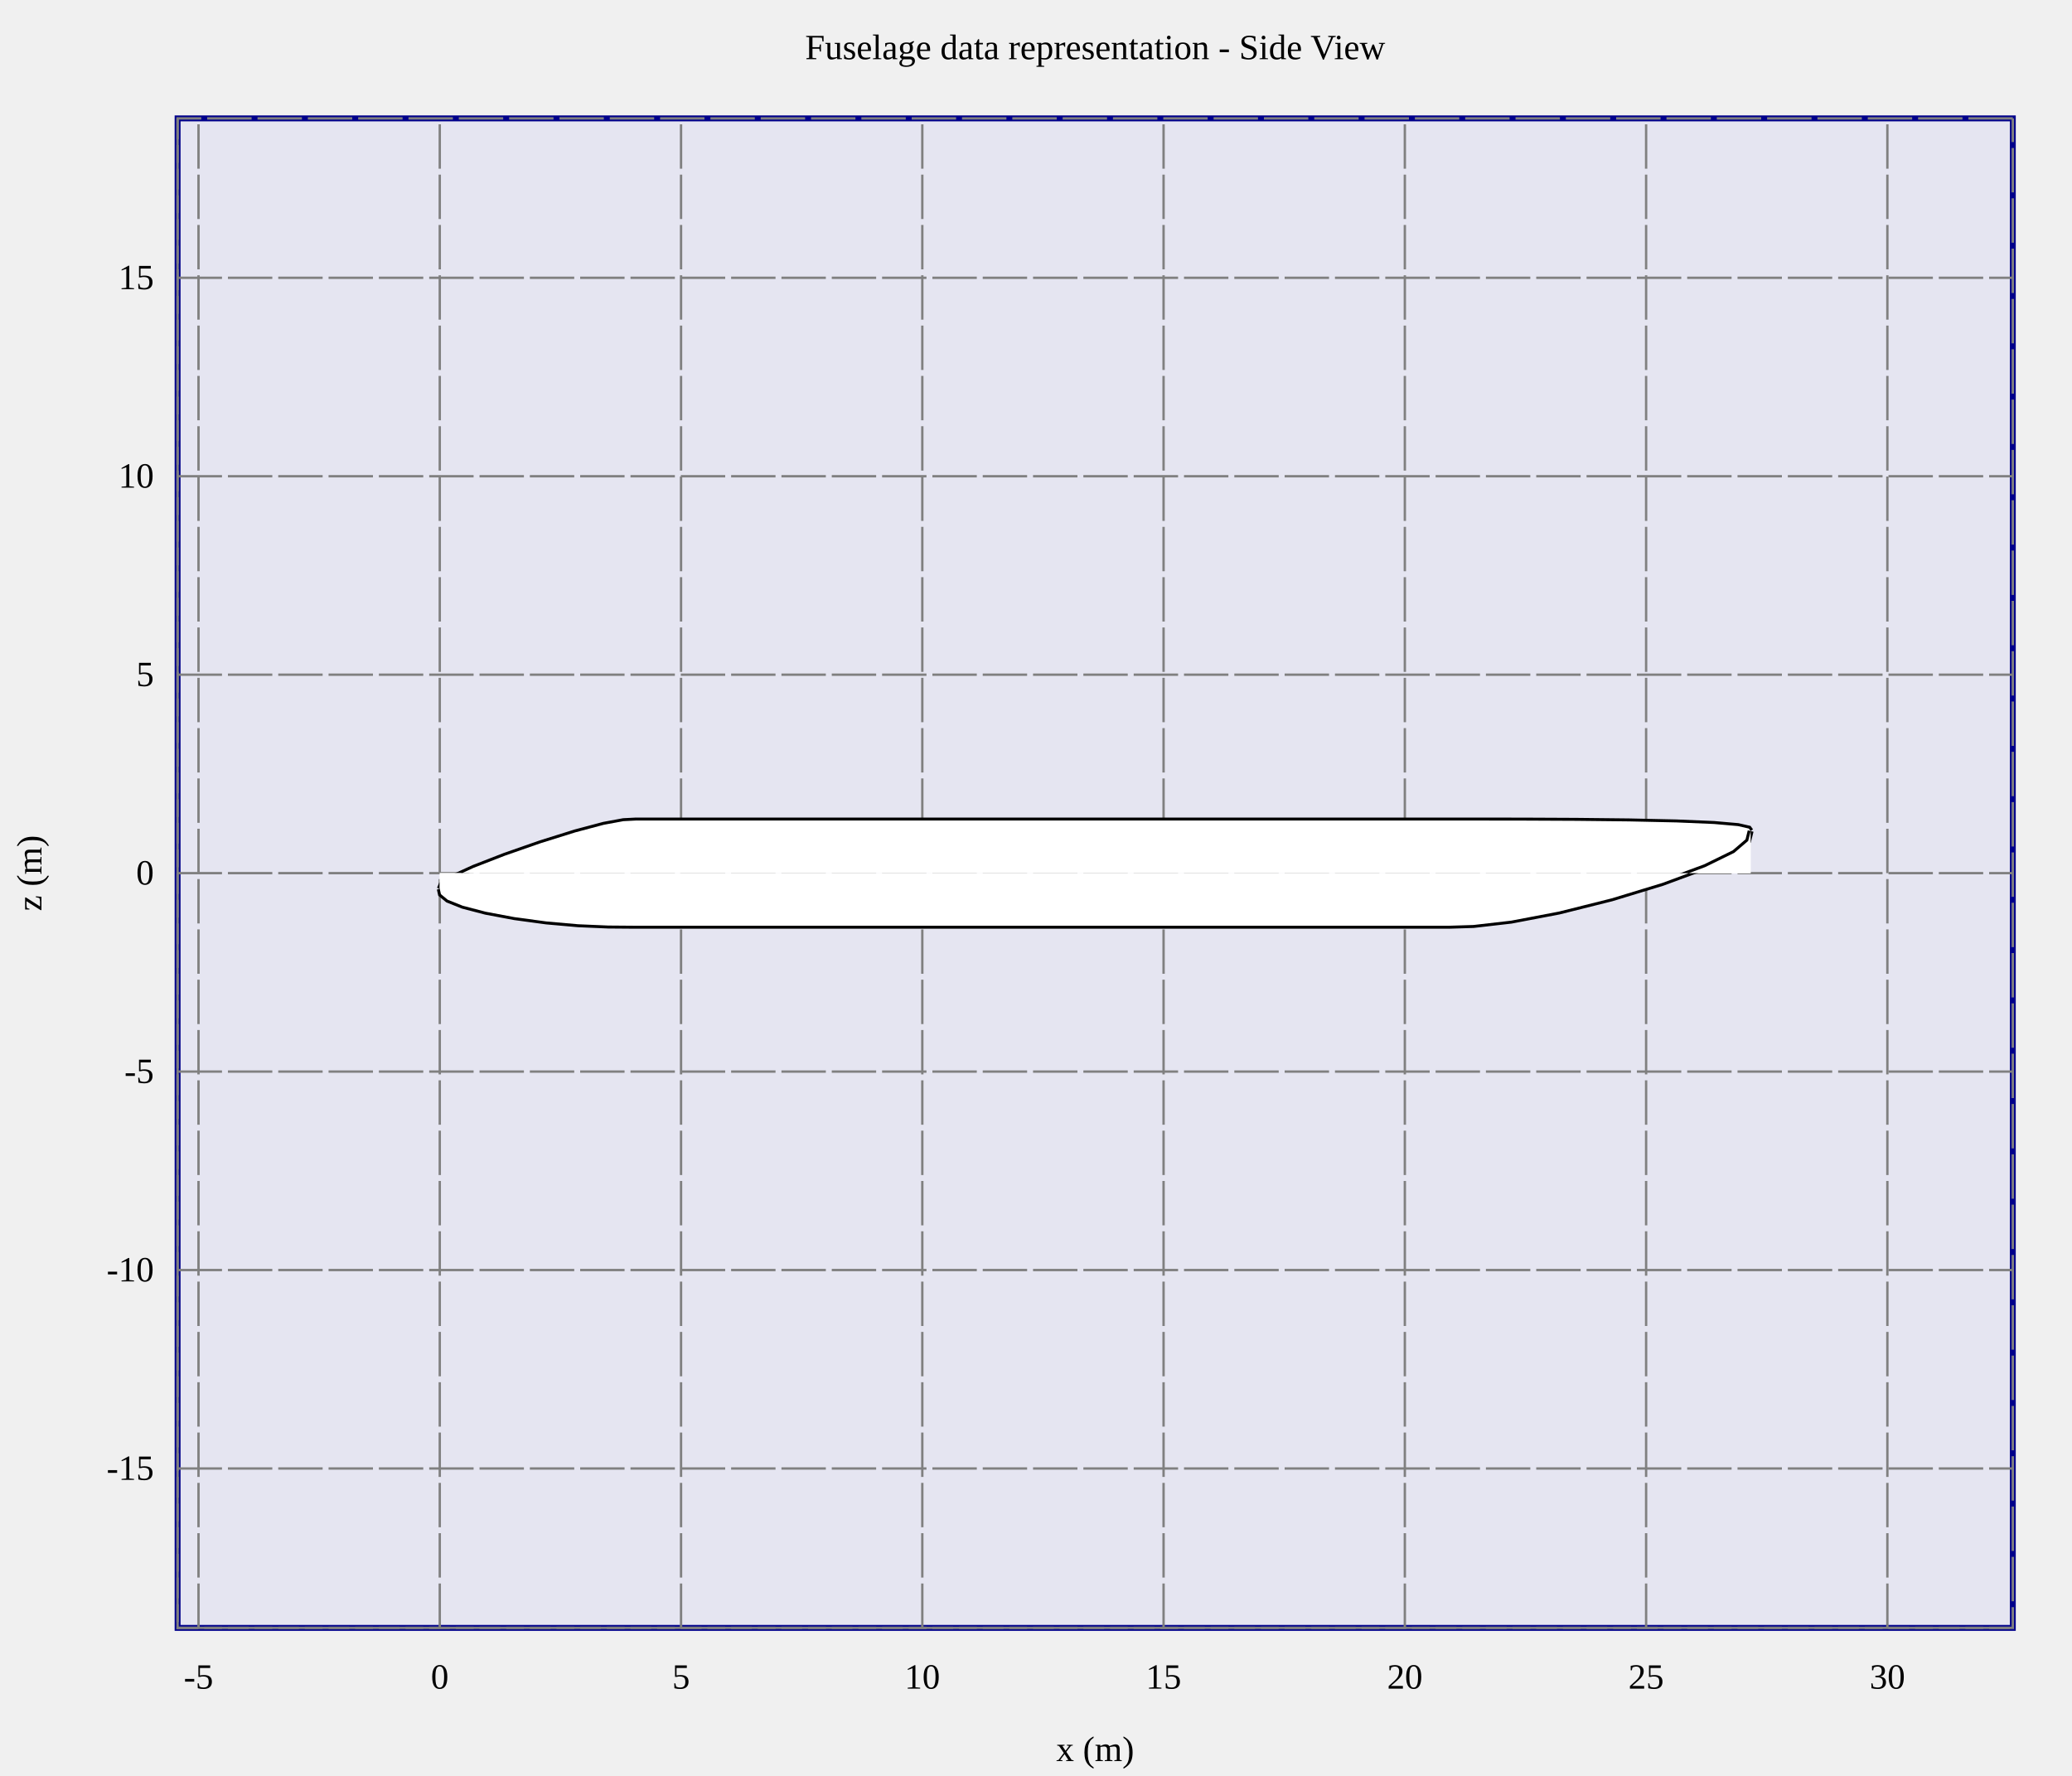
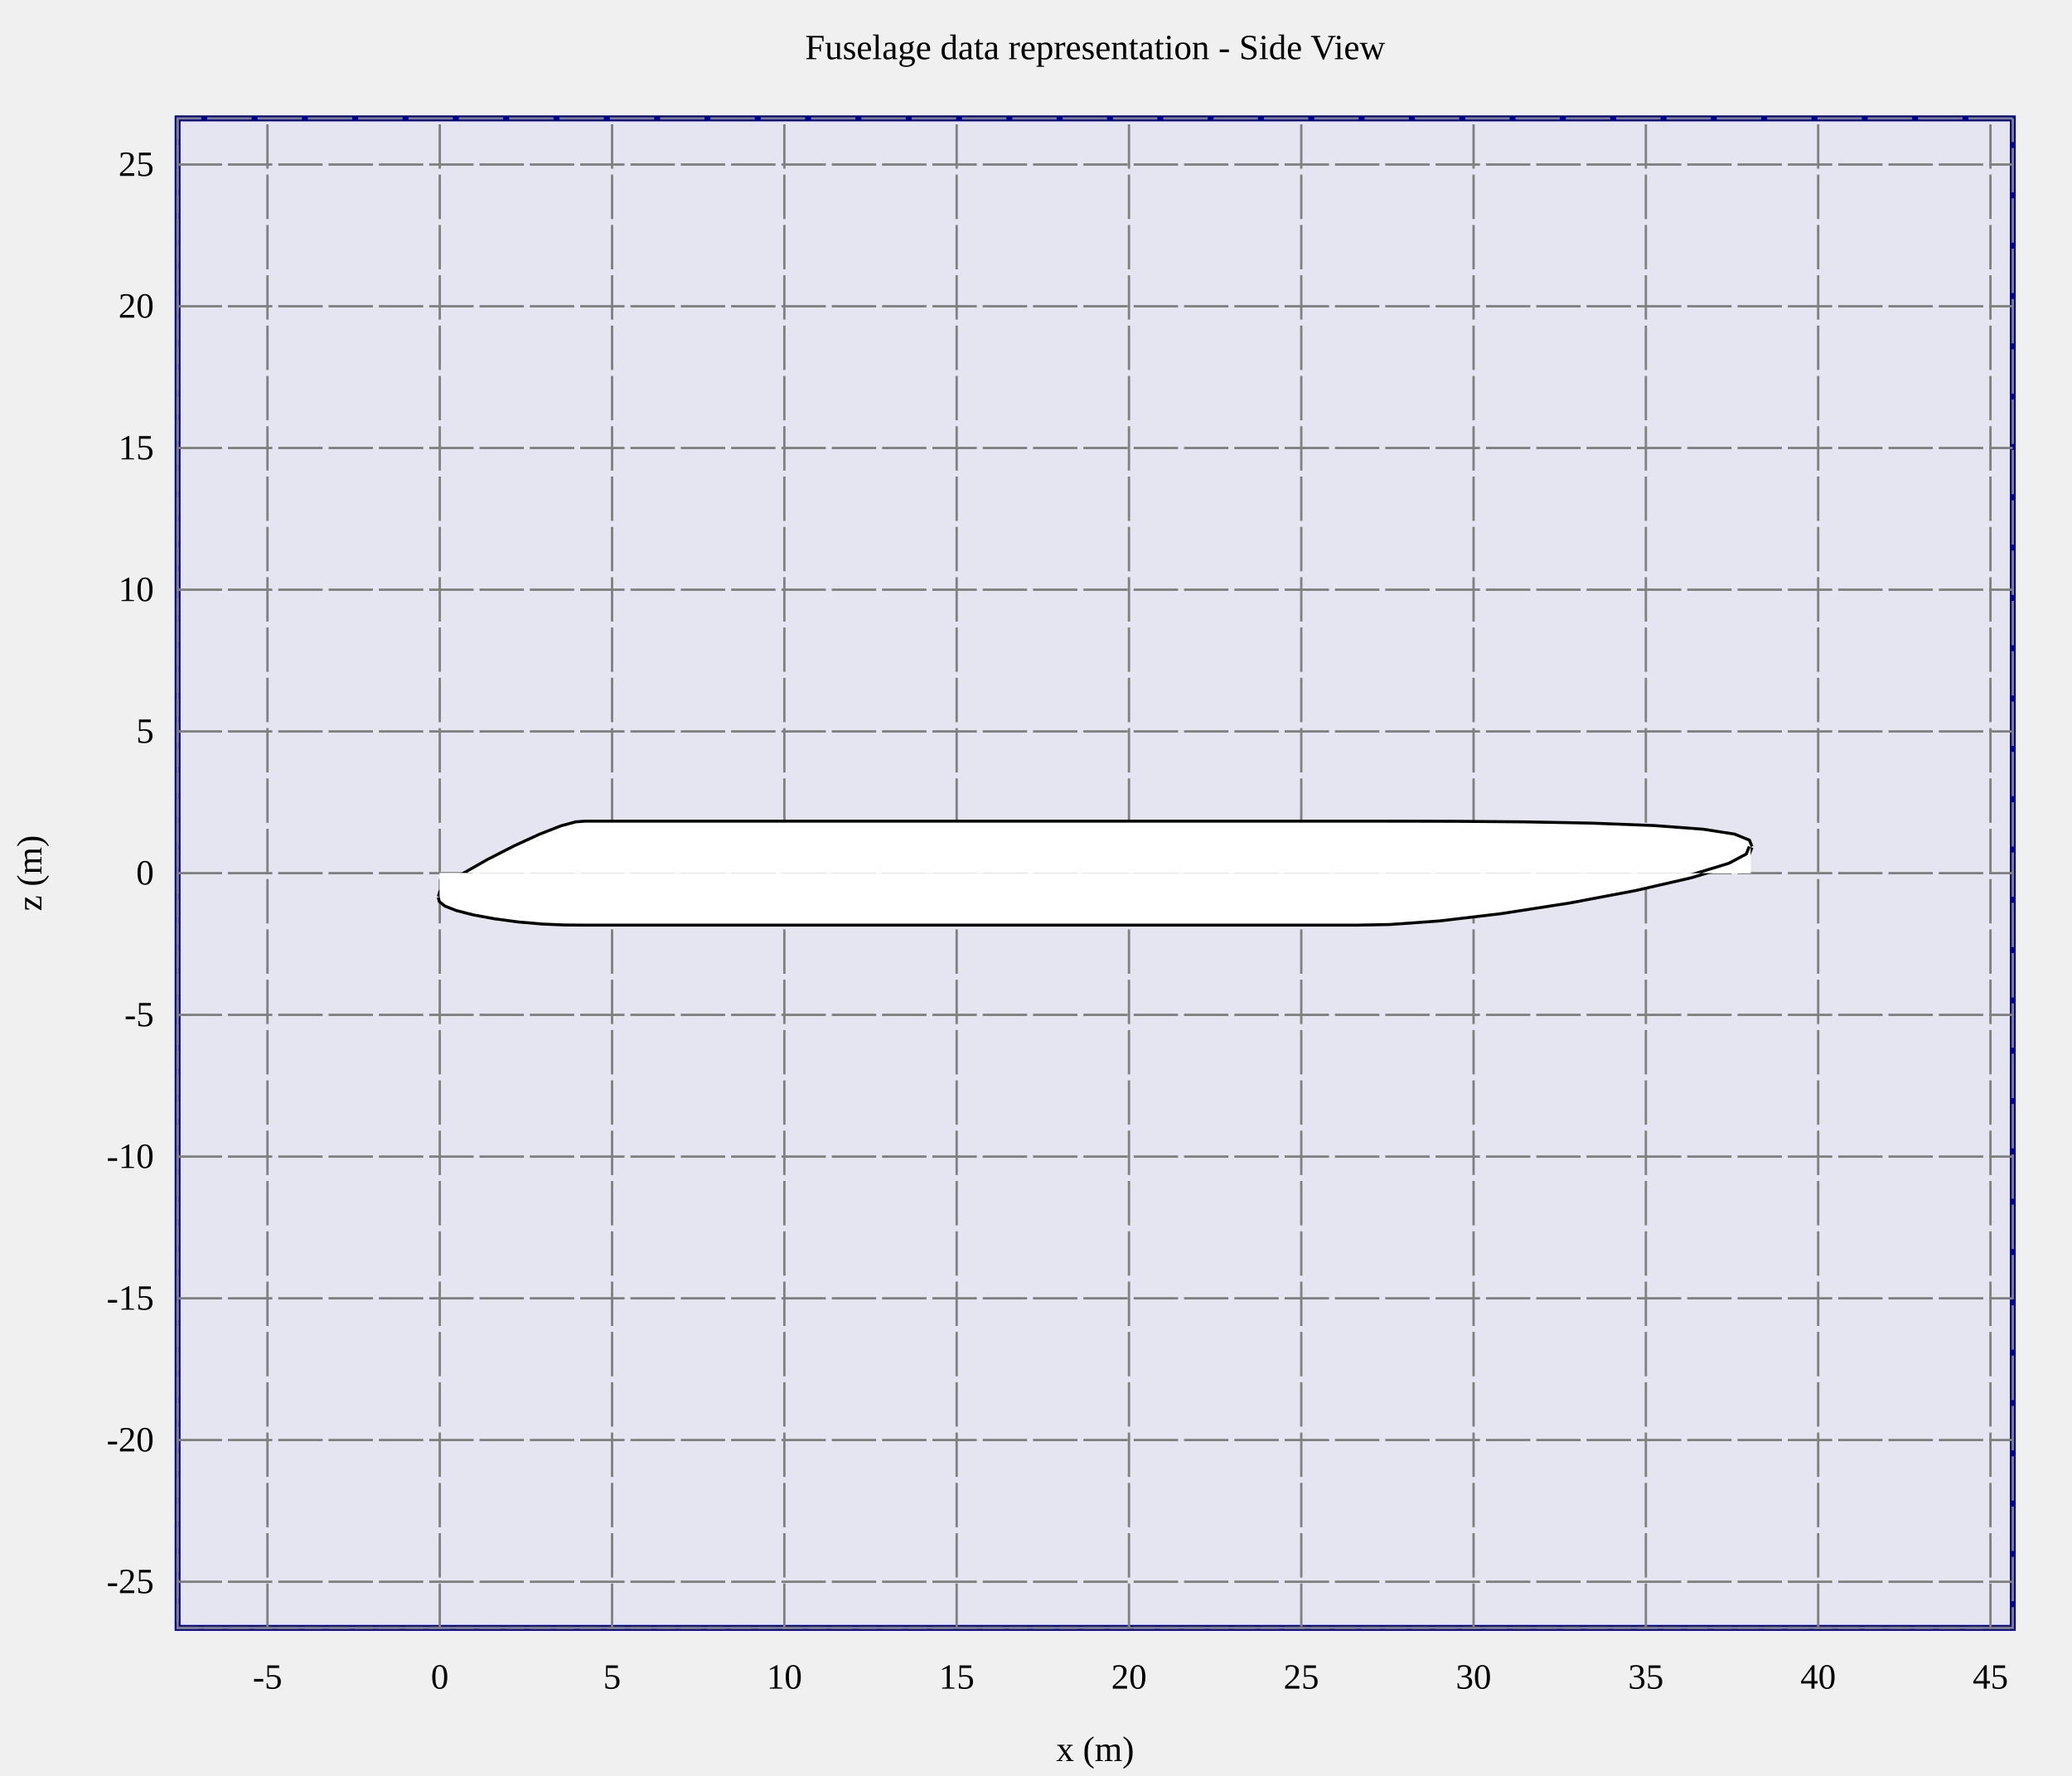
<svg xmlns="http://www.w3.org/2000/svg" id="svg" class="svg" width="700" height="600">
  <g id="page" width="700" height="600">
    <g id="graph" transform="translate(60,40)">
      <rect width="620" height="510" fill="blue" opacity="0.05" />
      <rect width="620" height="510" fill="none" opacity="1.0" style="stroke: darkblue; stroke-width: 2px;" />
      <g id="xAxis" class="axis" transform="translate(0,510)">
-         <g class="tick" transform="translate(7.061979,0)" style="opacity: 1;">
+         <g class="tick" transform="translate(30.36202,0)" style="opacity: 1;">
          <line y2="-510" x2="0" style="fill: none; stroke: rgb(128, 128, 128); stroke-width: 0.8px; stroke-dasharray: 15px, 2px; font-style: normal; font-variant-caps: normal; font-weight: normal; font-size: 10px; line-height: normal; font-family: sans-serif; shape-rendering: geometricprecision;" />
          <text dy=".71em" y="12" x="0" style="text-anchor: middle;">-5</text>
        </g>
        <g class="tick" transform="translate(88.57143,0)" style="opacity: 1;">
          <line y2="-510" x2="0" style="fill: none; stroke: rgb(128, 128, 128); stroke-width: 0.8px; stroke-dasharray: 15px, 2px; font-style: normal; font-variant-caps: normal; font-weight: normal; font-size: 10px; line-height: normal; font-family: sans-serif; shape-rendering: geometricprecision;" />
          <text dy=".71em" y="12" x="0" style="text-anchor: middle;">0</text>
        </g>
-         <g class="tick" transform="translate(170.0809,0)" style="opacity: 1;">
+         <g class="tick" transform="translate(146.7808,0)" style="opacity: 1;">
          <line y2="-510" x2="0" style="fill: none; stroke: rgb(128, 128, 128); stroke-width: 0.8px; stroke-dasharray: 15px, 2px; font-style: normal; font-variant-caps: normal; font-weight: normal; font-size: 10px; line-height: normal; font-family: sans-serif; shape-rendering: geometricprecision;" />
          <text dy=".71em" y="12" x="0" style="text-anchor: middle;">5</text>
        </g>
-         <g class="tick" transform="translate(251.5903,0)" style="opacity: 1;">
+         <g class="tick" transform="translate(204.9902,0)" style="opacity: 1;">
          <line y2="-510" x2="0" style="fill: none; stroke: rgb(128, 128, 128); stroke-width: 0.8px; stroke-dasharray: 15px, 2px; font-style: normal; font-variant-caps: normal; font-weight: normal; font-size: 10px; line-height: normal; font-family: sans-serif; shape-rendering: geometricprecision;" />
          <text dy=".71em" y="12" x="0" style="text-anchor: middle;">10</text>
        </g>
-         <g class="tick" transform="translate(333.0998,0)" style="opacity: 1;">
+         <g class="tick" transform="translate(263.1996,0)" style="opacity: 1;">
          <line y2="-510" x2="0" style="fill: none; stroke: rgb(128, 128, 128); stroke-width: 0.8px; stroke-dasharray: 15px, 2px; font-style: normal; font-variant-caps: normal; font-weight: normal; font-size: 10px; line-height: normal; font-family: sans-serif; shape-rendering: geometricprecision;" />
          <text dy=".71em" y="12" x="0" style="text-anchor: middle;">15</text>
        </g>
-         <g class="tick" transform="translate(414.6092,0)" style="opacity: 1;">
+         <g class="tick" transform="translate(321.409,0)" style="opacity: 1;">
          <line y2="-510" x2="0" style="fill: none; stroke: rgb(128, 128, 128); stroke-width: 0.8px; stroke-dasharray: 15px, 2px; font-style: normal; font-variant-caps: normal; font-weight: normal; font-size: 10px; line-height: normal; font-family: sans-serif; shape-rendering: geometricprecision;" />
          <text dy=".71em" y="12" x="0" style="text-anchor: middle;">20</text>
        </g>
-         <g class="tick" transform="translate(496.1187,0)" style="opacity: 1;">
+         <g class="tick" transform="translate(379.6184,0)" style="opacity: 1;">
          <line y2="-510" x2="0" style="fill: none; stroke: rgb(128, 128, 128); stroke-width: 0.8px; stroke-dasharray: 15px, 2px; font-style: normal; font-variant-caps: normal; font-weight: normal; font-size: 10px; line-height: normal; font-family: sans-serif; shape-rendering: geometricprecision;" />
          <text dy=".71em" y="12" x="0" style="text-anchor: middle;">25</text>
        </g>
-         <g class="tick" transform="translate(577.6281,0)" style="opacity: 1;">
+         <g class="tick" transform="translate(437.8279,0)" style="opacity: 1;">
          <line y2="-510" x2="0" style="fill: none; stroke: rgb(128, 128, 128); stroke-width: 0.8px; stroke-dasharray: 15px, 2px; font-style: normal; font-variant-caps: normal; font-weight: normal; font-size: 10px; line-height: normal; font-family: sans-serif; shape-rendering: geometricprecision;" />
          <text dy=".71em" y="12" x="0" style="text-anchor: middle;">30</text>
+         </g>
+         <g class="tick" transform="translate(496.0373,0)" style="opacity: 1;">
+           <line y2="-510" x2="0" style="fill: none; stroke: rgb(128, 128, 128); stroke-width: 0.8px; stroke-dasharray: 15px, 2px; font-style: normal; font-variant-caps: normal; font-weight: normal; font-size: 10px; line-height: normal; font-family: sans-serif; shape-rendering: geometricprecision;" />
+           <text dy=".71em" y="12" x="0" style="text-anchor: middle;">35</text>
+         </g>
+         <g class="tick" transform="translate(554.2467,0)" style="opacity: 1;">
+           <line y2="-510" x2="0" style="fill: none; stroke: rgb(128, 128, 128); stroke-width: 0.8px; stroke-dasharray: 15px, 2px; font-style: normal; font-variant-caps: normal; font-weight: normal; font-size: 10px; line-height: normal; font-family: sans-serif; shape-rendering: geometricprecision;" />
+           <text dy=".71em" y="12" x="0" style="text-anchor: middle;">40</text>
+         </g>
+         <g class="tick" transform="translate(612.4561,0)" style="opacity: 1;">
+           <line y2="-510" x2="0" style="fill: none; stroke: rgb(128, 128, 128); stroke-width: 0.8px; stroke-dasharray: 15px, 2px; font-style: normal; font-variant-caps: normal; font-weight: normal; font-size: 10px; line-height: normal; font-family: sans-serif; shape-rendering: geometricprecision;" />
+           <text dy=".71em" y="12" x="0" style="text-anchor: middle;">45</text>
        </g>
        <path class="domain" d="M0,-510V0H620V-510" style="fill: none; stroke: rgb(128, 128, 128); stroke-width: 0.8px; stroke-dasharray: 15px, 2px; font-style: normal; font-variant-caps: normal; font-weight: normal; font-size: 10px; line-height: normal; font-family: sans-serif; shape-rendering: geometricprecision;" />
      </g>
      <g id="yAxis" class="axis">
-         <g class="tick" transform="translate(0,456.1443)" style="opacity: 1;">
+         <g class="tick" transform="translate(0,494.4096)" style="opacity: 1;">
+           <line x2="620" y2="0" style="fill: none; stroke: rgb(128, 128, 128); stroke-dasharray: 15px, 2px; stroke-width: 0.8px; shape-rendering: geometricprecision;" />
+           <text dy=".32em" x="-8" y="0" style="text-anchor: end;">-25</text>
+         </g>
+         <g class="tick" transform="translate(0,446.5277)" style="opacity: 1;">
+           <line x2="620" y2="0" style="fill: none; stroke: rgb(128, 128, 128); stroke-dasharray: 15px, 2px; stroke-width: 0.8px; shape-rendering: geometricprecision;" />
+           <text dy=".32em" x="-8" y="0" style="text-anchor: end;">-20</text>
+         </g>
+         <g class="tick" transform="translate(0,398.6458)" style="opacity: 1;">
          <line x2="620" y2="0" style="fill: none; stroke: rgb(128, 128, 128); stroke-dasharray: 15px, 2px; stroke-width: 0.8px; shape-rendering: geometricprecision;" />
          <text dy=".32em" x="-8" y="0" style="text-anchor: end;">-15</text>
        </g>
-         <g class="tick" transform="translate(0,389.0962)" style="opacity: 1;">
+         <g class="tick" transform="translate(0,350.7639)" style="opacity: 1;">
          <line x2="620" y2="0" style="fill: none; stroke: rgb(128, 128, 128); stroke-dasharray: 15px, 2px; stroke-width: 0.8px; shape-rendering: geometricprecision;" />
          <text dy=".32em" x="-8" y="0" style="text-anchor: end;">-10</text>
        </g>
-         <g class="tick" transform="translate(0,322.0481)" style="opacity: 1;">
+         <g class="tick" transform="translate(0,302.8819)" style="opacity: 1;">
          <line x2="620" y2="0" style="fill: none; stroke: rgb(128, 128, 128); stroke-dasharray: 15px, 2px; stroke-width: 0.8px; shape-rendering: geometricprecision;" />
          <text dy=".32em" x="-8" y="0" style="text-anchor: end;">-5</text>
        </g>
        <g class="tick" transform="translate(0,255)" style="opacity: 1;">
          <line x2="620" y2="0" style="fill: none; stroke: rgb(128, 128, 128); stroke-dasharray: 15px, 2px; stroke-width: 0.8px; shape-rendering: geometricprecision;" />
          <text dy=".32em" x="-8" y="0" style="text-anchor: end;">0</text>
        </g>
-         <g class="tick" transform="translate(0,187.9519)" style="opacity: 1;">
+         <g class="tick" transform="translate(0,207.1181)" style="opacity: 1;">
          <line x2="620" y2="0" style="fill: none; stroke: rgb(128, 128, 128); stroke-dasharray: 15px, 2px; stroke-width: 0.8px; shape-rendering: geometricprecision;" />
          <text dy=".32em" x="-8" y="0" style="text-anchor: end;">5</text>
        </g>
-         <g class="tick" transform="translate(0,120.9038)" style="opacity: 1;">
+         <g class="tick" transform="translate(0,159.2361)" style="opacity: 1;">
          <line x2="620" y2="0" style="fill: none; stroke: rgb(128, 128, 128); stroke-dasharray: 15px, 2px; stroke-width: 0.8px; shape-rendering: geometricprecision;" />
          <text dy=".32em" x="-8" y="0" style="text-anchor: end;">10</text>
        </g>
-         <g class="tick" transform="translate(0,53.85571)" style="opacity: 1;">
+         <g class="tick" transform="translate(0,111.3542)" style="opacity: 1;">
          <line x2="620" y2="0" style="fill: none; stroke: rgb(128, 128, 128); stroke-dasharray: 15px, 2px; stroke-width: 0.8px; shape-rendering: geometricprecision;" />
          <text dy=".32em" x="-8" y="0" style="text-anchor: end;">15</text>
+         </g>
+         <g class="tick" transform="translate(0,63.47228)" style="opacity: 1;">
+           <line x2="620" y2="0" style="fill: none; stroke: rgb(128, 128, 128); stroke-dasharray: 15px, 2px; stroke-width: 0.8px; shape-rendering: geometricprecision;" />
+           <text dy=".32em" x="-8" y="0" style="text-anchor: end;">20</text>
+         </g>
+         <g class="tick" transform="translate(0,15.59036)" style="opacity: 1;">
+           <line x2="620" y2="0" style="fill: none; stroke: rgb(128, 128, 128); stroke-dasharray: 15px, 2px; stroke-width: 0.8px; shape-rendering: geometricprecision;" />
+           <text dy=".32em" x="-8" y="0" style="text-anchor: end;">25</text>
        </g>
        <path class="domain" d="M620,0H0V510H620" style="fill: none; stroke: rgb(128, 128, 128); stroke-dasharray: 15px, 2px; stroke-width: 0.8px; shape-rendering: geometricprecision;" />
      </g>
      <g id="xy" class="xy">
-         <path id="line" d="M88.571,260.333L89.187,258.864L92.691,256.554L100.022,253.2L110.544,249.111L122.651,244.888L134.375,241.217L143.988,238.66L150.612,237.438L154.823,237.223L154.823,237.223L231.624,237.223L323.148,237.223L429.394,237.223L429.394,237.223L440.303,237.224L455.268,237.245L472.643,237.325L490.39,237.516L506.435,237.863L519.042,238.393L527.164,239.102L530.815,239.936L531.429,240.778" class="line" style="fill:none; stroke:black; stroke-width:2" />
-         <path id="area" d="M88.571,260.333L89.187,258.864L92.691,256.554L100.022,253.2L110.544,249.111L122.651,244.888L134.375,241.217L143.988,238.66L150.612,237.438L154.823,237.223L154.823,237.223L231.624,237.223L323.148,237.223L429.394,237.223L429.394,237.223L440.303,237.224L455.268,237.245L472.643,237.325L490.39,237.516L506.435,237.863L519.042,238.393L527.164,239.102L530.815,239.936L531.429,240.778L531.429,255L530.815,255L527.164,255L519.042,255L506.435,255L490.39,255L472.643,255L455.268,255L440.303,255L429.394,255L429.394,255L323.148,255L231.624,255L154.823,255L154.823,255L150.612,255L143.988,255L134.375,255L122.651,255L110.544,255L100.022,255L92.691,255L89.187,255L88.571,255Z" class="area" style="fill:white;" opacity="1" />
+         <path id="line" d="M88.571,263.054L89.028,261.457L91.626,258.946L97.06,255.301L104.86,250.856L113.835,246.266L122.526,242.276L129.652,239.497L134.563,238.168L137.684,237.935L137.684,237.935L213.718,237.935L300.666,237.935L398.527,237.935L398.527,237.935L412.736,237.938L432.228,237.986L454.86,238.173L477.975,238.615L498.875,239.42L515.294,240.653L525.874,242.298L530.63,244.234L531.429,246.19" class="line" style="fill:none; stroke:black; stroke-width:2" />
+         <path id="area" d="M88.571,263.054L89.028,261.457L91.626,258.946L97.06,255.301L104.86,250.856L113.835,246.266L122.526,242.276L129.652,239.497L134.563,238.168L137.684,237.935L137.684,237.935L213.718,237.935L300.666,237.935L398.527,237.935L398.527,237.935L412.736,237.938L432.228,237.986L454.86,238.173L477.975,238.615L498.875,239.42L515.294,240.653L525.874,242.298L530.63,244.234L531.429,246.19L531.429,255L530.63,255L525.874,255L515.294,255L498.875,255L477.975,255L454.86,255L432.228,255L412.736,255L398.527,255L398.527,255L300.666,255L213.718,255L137.684,255L137.684,255L134.563,255L129.652,255L122.526,255L113.835,255L104.86,255L97.06,255L91.626,255L89.028,255L88.571,255Z" class="area" style="fill:white;" opacity="1" />
      </g>
      <g id="xy" class="xy">
-         <path id="line" d="M88.571,260.333L88.965,262.095L91.278,263.995L96.342,266.017L104.082,268.035L113.816,269.864L124.56,271.318L135.329,272.269L145.442,272.703L154.823,272.777L154.823,272.777L231.624,272.777L323.148,272.777L429.394,272.777L429.394,272.777L437.802,272.518L450.554,271.052L466.664,267.984L484.414,263.54L501.621,258.304L516.044,252.972L525.913,248.143L530.603,244.125L531.429,240.778" class="line" style="fill:none; stroke:black; stroke-width:2" />
-         <path id="area" d="M88.571,260.333L88.965,262.095L91.278,263.995L96.342,266.017L104.082,268.035L113.816,269.864L124.56,271.318L135.329,272.269L145.442,272.703L154.823,272.777L154.823,272.777L231.624,272.777L323.148,272.777L429.394,272.777L429.394,272.777L437.802,272.518L450.554,271.052L466.664,267.984L484.414,263.54L501.621,258.304L516.044,252.972L525.913,248.143L530.603,244.125L531.429,240.778L531.429,255L530.603,255L525.913,255L516.044,255L501.621,255L484.414,255L466.664,255L450.554,255L437.802,255L429.394,255L429.394,255L323.148,255L231.624,255L154.823,255L154.823,255L145.442,255L135.329,255L124.56,255L113.816,255L104.082,255L96.342,255L91.278,255L88.965,255L88.571,255Z" class="area" style="fill:white;" opacity="1" />
+         <path id="line" d="M88.571,263.054L88.863,264.33L90.578,265.705L94.332,267.17L100.069,268.631L107.285,269.955L115.25,271.008L123.233,271.697L130.73,272.012L137.684,272.065L137.684,272.065L213.718,272.065L300.666,272.065L398.527,272.065L398.527,272.065L409.479,271.856L426.088,270.67L447.072,268.189L470.191,264.596L492.604,260.361L511.389,256.05L524.245,252.145L530.353,248.896L531.429,246.19" class="line" style="fill:none; stroke:black; stroke-width:2" />
+         <path id="area" d="M88.571,263.054L88.863,264.33L90.578,265.705L94.332,267.17L100.069,268.631L107.285,269.955L115.25,271.008L123.233,271.697L130.73,272.012L137.684,272.065L137.684,272.065L213.718,272.065L300.666,272.065L398.527,272.065L398.527,272.065L409.479,271.856L426.088,270.67L447.072,268.189L470.191,264.596L492.604,260.361L511.389,256.05L524.245,252.145L530.353,248.896L531.429,246.19L531.429,255L530.353,255L524.245,255L511.389,255L492.604,255L470.191,255L447.072,255L426.088,255L409.479,255L398.527,255L398.527,255L300.666,255L213.718,255L137.684,255L137.684,255L130.73,255L123.233,255L115.25,255L107.285,255L100.069,255L94.332,255L90.578,255L88.863,255L88.571,255Z" class="area" style="fill:white;" opacity="1" />
      </g>
    </g>
  </g>
  <text class="x label" text-anchor="middle" x="370" y="595">x (m)</text>
  <text class="y label" text-anchor="middle" x="-295" y="5" dy=".75em" transform="rotate(-90)">z (m)</text>
  <text class="title" text-anchor="middle" x="370" y="20">Fuselage data representation - Side View</text>
</svg>
